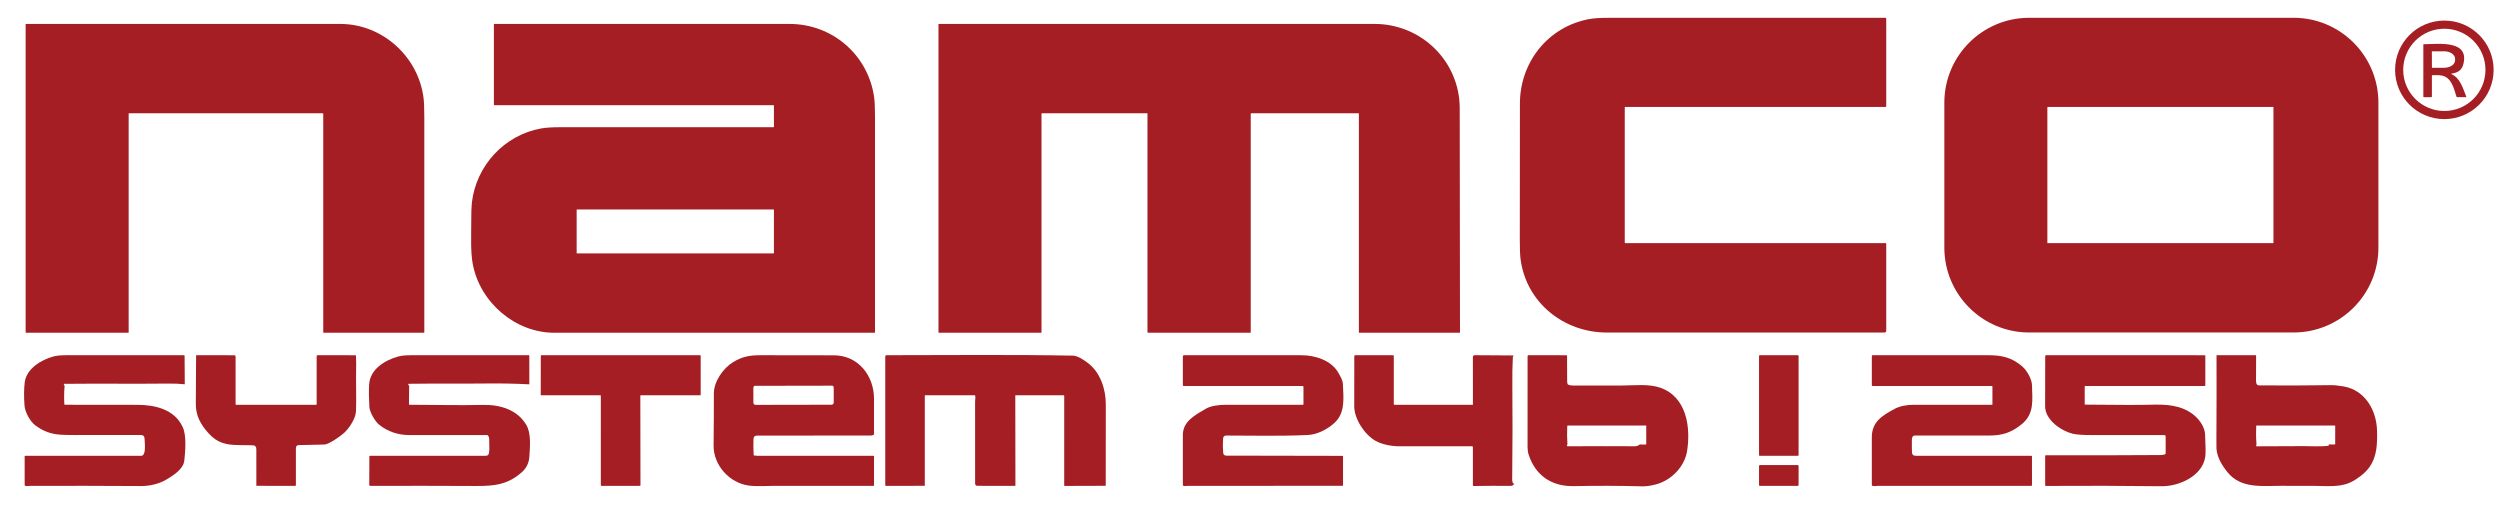
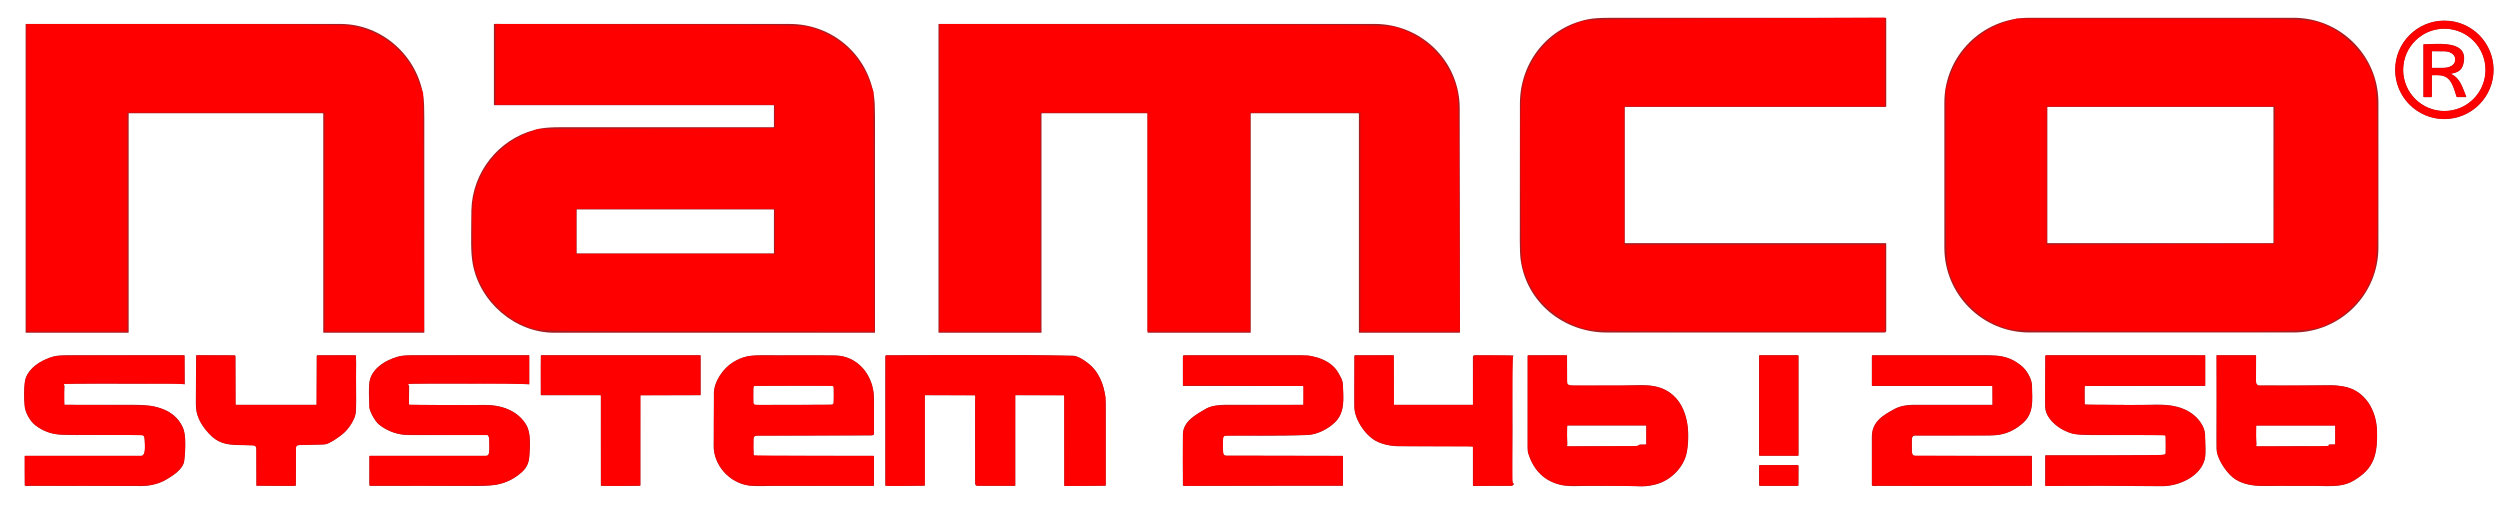
<svg xmlns="http://www.w3.org/2000/svg" version="1.1" viewBox="0.00 0.00 2560.00 519.00" id="svg70">
  <defs id="defs74" />
  <g fill="#a51e23" id="g56">
    <path d="   M 1664.38 249.00   L 1930.97 249.00   A 0.53 0.53 0.0 0 1 1931.50 249.53   L 1931.50 338.77   A 1.71 1.71 0.0 0 1 1929.79 340.48   Q 1787.07 340.52 1645.50 340.53   C 1601.64 340.53 1563.23 310.33 1557.12 265.91   Q 1556.28 259.81 1556.27 245.94   Q 1556.24 175.97 1556.40 105.99   C 1556.49 63.54 1585.23 27.48 1626.95 19.60   Q 1634.05 18.26 1646.77 18.26   Q 1788.33 18.24 1930.72 18.25   Q 1931.50 18.25 1931.50 19.03   L 1931.50 108.75   A 0.75 0.75 0.0 0 1 1930.75 109.50   L 1664.25 109.50   A 0.50 0.50 0.0 0 0 1663.75 110.00   L 1663.75 248.38   Q 1663.75 249.00 1664.38 249.00   Z" id="path14" />
    <path d="   M 2435.49 253.56   A 86.91 86.91 0.0 0 1 2348.58 340.47   L 2077.92 340.47   A 86.91 86.91 0.0 0 1 1991.01 253.56   L 1991.01 105.12   A 86.91 86.91 0.0 0 1 2077.92 18.21   L 2348.58 18.21   A 86.91 86.91 0.0 0 1 2435.49 105.12   L 2435.49 253.56   Z   M 2328.00 109.91   A 0.41 0.41 0.0 0 0 2327.59 109.50   L 2096.91 109.50   A 0.41 0.41 0.0 0 0 2096.50 109.91   L 2096.50 248.59   A 0.41 0.41 0.0 0 0 2096.91 249.00   L 2327.59 249.00   A 0.41 0.41 0.0 0 0 2328.00 248.59   L 2328.00 109.91   Z" id="path16" />
    <path d="   M 2553.47 71.52   A 50.45 50.45 0.0 0 1 2503.02 121.97   A 50.45 50.45 0.0 0 1 2452.57 71.52   A 50.45 50.45 0.0 0 1 2503.02 21.07   A 50.45 50.45 0.0 0 1 2553.47 71.52   Z   M 2545.11 71.53   A 42.11 42.11 0.0 0 0 2503.00 29.42   A 42.11 42.11 0.0 0 0 2460.89 71.53   A 42.11 42.11 0.0 0 0 2503.00 113.64   A 42.11 42.11 0.0 0 0 2545.11 71.53   Z" id="path18" />
    <path d="   M 131.75 116.25   L 131.75 340.25   A 0.50 0.50 0.0 0 1 131.25 340.75   L 26.75 340.75   Q 26.25 340.75 26.25 340.25   L 26.25 24.98   A 0.48 0.48 0.0 0 1 26.73 24.50   Q 187.56 24.49 348.50 24.51   C 391.26 24.51 428.33 57.68 433.72 100.33   Q 434.49 106.43 434.49 120.30   Q 434.51 230.32 434.50 340.41   A 0.34 0.34 0.0 0 1 434.16 340.75   L 331.50 340.75   Q 331.00 340.75 331.00 340.25   L 331.00 116.50   Q 331.00 116.00 330.50 116.00   L 132.00 116.00   A 0.25 0.25 0.0 0 0 131.75 116.25   Z" id="path20" />
    <path d="   M 792.15 107.74   L 506.50 107.75   A 0.75 0.75 0.0 0 1 505.75 107.00   L 505.75 24.98   A 0.48 0.47 -90.0 0 1 506.22 24.50   Q 657.31 24.49 808.50 24.51   C 852.16 24.51 888.77 55.97 895.05 99.11   Q 896.00 105.59 896.00 119.05   Q 896.00 229.66 896.00 340.34   A 0.41 0.41 0.0 0 1 895.59 340.75   Q 731.72 340.75 567.75 340.75   C 527.50 340.76 491.37 309.62 484.07 270.16   C 481.75 257.60 482.59 241.52 482.55 227.55   Q 482.52 213.49 483.19 207.58   C 487.55 169.56 516.49 138.17 554.40 131.48   Q 561.32 130.26 574.32 130.26   Q 683.20 130.24 792.15 130.25   A 0.35 0.34 0.0 0 0 792.50 129.91   L 792.50 108.09   A 0.35 0.35 0.0 0 0 792.15 107.74   Z   M 792.50 214.76   A 0.26 0.26 0.0 0 0 792.24 214.50   L 590.76 214.50   A 0.26 0.26 0.0 0 0 590.50 214.76   L 590.50 259.24   A 0.26 0.26 0.0 0 0 590.76 259.50   L 792.24 259.50   A 0.26 0.26 0.0 0 0 792.50 259.24   L 792.50 214.76   Z" id="path22" />
    <path d="   M 1175.00 116.25   A 0.25 0.25 0.0 0 0 1174.75 116.00   L 1067.00 116.00   A 0.50 0.50 0.0 0 0 1066.50 116.50   L 1066.50 340.25   Q 1066.50 340.75 1066.00 340.75   L 961.50 340.75   Q 961.00 340.75 961.00 340.25   L 961.00 24.98   A 0.48 0.47 -90.0 0 1 961.47 24.50   Q 1184.44 24.49 1407.50 24.49   C 1455.31 24.49 1494.64 62.55 1494.75 110.81   Q 1495.03 225.48 1495.03 340.25   A 0.50 0.50 0.0 0 1 1494.53 340.75   L 1391.97 340.75   A 0.48 0.47 -0.0 0 1 1391.49 340.28   L 1391.50 116.50   Q 1391.50 116.00 1391.00 116.00   L 1281.25 116.00   Q 1280.75 116.00 1280.75 116.50   L 1280.75 340.25   Q 1280.75 340.75 1280.25 340.75   L 1175.75 340.75   A 0.75 0.75 0.0 0 1 1175.00 340.00   L 1175.00 116.25   Z" id="path24" />
    <path d="   M 2510.43 75.97   C 2519.11 79.95 2521.81 89.68 2525.42 98.86   Q 2525.67 99.50 2524.98 99.50   L 2516.13 99.49   Q 2515.64 99.49 2515.48 99.03   C 2512.64 90.56 2510.67 79.68 2500.59 77.39   C 2497.78 76.75 2493.95 77.00 2490.75 77.00   Q 2490.25 77.00 2490.25 77.50   L 2490.25 98.75   Q 2490.25 99.50 2489.50 99.50   L 2482.25 99.50   Q 2481.50 99.50 2481.50 98.75   L 2481.50 45.77   Q 2481.50 45.30 2481.97 45.29   C 2496.93 45.17 2528.98 40.59 2522.44 65.80   C 2520.78 72.24 2516.44 74.45 2510.52 75.33   Q 2509.40 75.50 2510.43 75.97   Z   M 2490.22 52.92   L 2490.28 69.10   A 0.35 0.35 0.0 0 0 2490.63 69.45   L 2502.86 69.41   A 11.18 7.63 -0.2 0 0 2514.01 61.74   L 2514.01 60.12   A 11.18 7.63 -0.2 0 0 2502.80 52.53   L 2490.57 52.57   A 0.35 0.35 0.0 0 0 2490.22 52.92   Z" id="path26" />
    <path d="   M 324.25 413.87   L 324.25 364.73   A 1.02 1.02 0.0 0 1 325.27 363.71   L 364.03 363.77   Q 364.55 363.77 364.52 364.29   C 364.39 366.78 364.78 369.31 364.73 371.58   C 364.31 392.69 365.07 407.23 364.57 420.13   Q 364.40 424.42 362.80 428.19   Q 359.18 436.69 352.61 443.06   C 349.53 446.05 336.90 455.06 332.24 455.19   Q 319.24 455.55 306.28 455.78   C 303.59 455.83 302.99 457.08 302.99 459.61   Q 303.01 478.17 303.00 496.78   A 0.73 0.73 0.0 0 1 302.27 497.51   L 262.81 497.49   A 0.31 0.31 0.0 0 1 262.50 497.18   Q 262.51 478.58 262.49 459.98   Q 262.48 456.07 258.75 455.98   Q 251.91 455.81 245.07 455.77   C 231.67 455.68 222.46 453.63 213.56 443.68   C 205.49 434.66 200.43 425.87 200.52 413.40   Q 200.69 388.77 200.81 364.15   Q 200.81 363.71 201.24 363.71   L 239.73 363.77   Q 241.25 363.77 241.25 365.29   L 241.25 414.00   A 0.50 0.50 0.0 0 0 241.75 414.50   L 323.62 414.50   Q 324.25 414.50 324.25 413.87   Z" id="path28" />
    <path d="   M 614.70 404.75   L 554.28 404.75   A 0.56 0.56 0.0 0 1 553.72 404.19   L 553.77 364.31   A 0.56 0.56 0.0 0 1 554.33 363.75   L 716.94 363.75   A 0.56 0.56 0.0 0 1 717.50 364.31   L 717.50 404.19   A 0.56 0.56 0.0 0 1 716.94 404.75   L 656.26 404.75   A 0.56 0.56 0.0 0 0 655.70 405.31   L 655.85 496.93   A 0.56 0.56 0.0 0 1 655.29 497.49   L 615.81 497.54   A 0.56 0.56 0.0 0 1 615.25 496.98   L 615.26 405.31   A 0.56 0.56 0.0 0 0 614.70 404.75   Z" id="path30" />
    <path d="   M 1089.13 404.75   L 1039.89 404.75   A 0.23 0.23 0.0 0 0 1039.66 404.98   L 1039.79 496.96   A 0.57 0.57 0.0 0 1 1039.22 497.53   L 1000.76 497.49   A 2.25 2.24 0.1 0 1 998.52 495.25   Q 998.49 452.77 998.50 411.25   C 998.50 409.89 998.97 407.27 998.65 405.34   Q 998.56 404.75 997.96 404.75   L 947.50 404.75   A 0.50 0.50 0.0 0 0 947.00 405.25   L 947.00 496.99   A 0.49 0.49 0.0 0 1 946.51 497.48   L 907.14 497.53   Q 906.50 497.53 906.50 496.89   L 906.50 365.26   Q 906.50 363.73 908.03 363.73   C 971.23 363.76 1034.83 362.97 1098.45 364.17   C 1103.84 364.27 1110.25 368.85 1114.40 372.04   C 1126.82 381.57 1132.40 398.76 1132.34 414.06   Q 1132.16 455.54 1132.28 497.09   A 0.37 0.36 90.0 0 1 1131.92 497.46   L 1090.33 497.59   Q 1089.75 497.59 1089.75 497.01   L 1089.76 405.38   Q 1089.76 404.75 1089.13 404.75   Z" id="path32" />
    <path d="   M 1334.17 414.51   A 0.58 0.57 0.0 0 0 1334.75 413.94   L 1334.75 396.24   A 1.01 1.01 0.0 0 0 1333.74 395.23   L 1212.00 395.26   A 0.76 0.75 90.0 0 1 1211.25 394.50   L 1211.25 365.09   Q 1211.25 363.71 1212.63 363.71   Q 1272.27 363.78 1332.75 363.75   C 1347.02 363.74 1363.59 369.20 1370.66 382.03   C 1372.66 385.65 1374.97 389.20 1375.15 393.47   C 1375.77 408.10 1377.58 422.50 1366.79 432.75   C 1360.03 439.16 1349.18 444.98 1339.33 445.44   C 1311.60 446.74 1283.53 446.02 1255.75 446.00   C 1253.73 446.00 1252.60 446.92 1252.45 449.03   Q 1251.94 456.27 1252.52 463.49   Q 1252.76 466.56 1255.81 466.57   Q 1315.28 466.71 1374.74 466.80   Q 1375.25 466.80 1375.25 467.31   L 1375.25 496.91   Q 1375.25 497.49 1374.66 497.49   Q 1295.49 497.52 1216.41 497.50   C 1215.15 497.50 1213.39 498.07 1211.73 497.41   Q 1211.25 497.22 1211.25 496.70   Q 1211.25 470.94 1211.25 445.19   C 1211.25 431.43 1224.09 424.75 1235.29 418.28   C 1240.24 415.43 1249.04 414.50 1254.69 414.50   Q 1294.46 414.50 1334.17 414.51   Z" id="path34" />
    <path d="   M 1550.29 364.25   L 1549.60 364.76   Q 1549.19 365.06 1549.16 365.57   Q 1548.45 378.48 1548.65 396.81   Q 1549.07 434.73 1548.48 491.50   Q 1548.47 492.83 1549.30 494.90   Q 1549.45 495.25 1549.82 495.18   L 1550.70 495.00   Q 1549.75 497.56 1546.75 497.53   Q 1527.89 497.37 1508.94 497.67   A 0.68 0.67 89.2 0 1 1508.25 496.99   L 1508.25 457.73   A 0.73 0.73 0.0 0 0 1507.52 457.00   Q 1470.30 457.00 1432.99 457.00   C 1425.22 457.00 1415.38 455.25 1408.54 451.41   C 1397.33 445.12 1386.77 428.97 1386.74 416.07   Q 1386.68 390.53 1386.79 364.91   Q 1386.80 363.74 1387.97 363.74   L 1426.75 363.76   Q 1427.25 363.76 1427.25 364.25   L 1427.25 414.00   A 0.50 0.50 0.0 0 0 1427.75 414.50   L 1508.04 414.50   Q 1508.27 414.50 1508.27 414.27   L 1508.24 365.51   A 1.79 1.79 0.0 0 1 1510.03 363.72   Q 1529.35 363.73 1548.93 363.98   Q 1549.64 363.99 1550.29 364.25   Z" id="path36" />
    <path d="   M 1605.85 393.88   Q 1607.93 394.77 1610.31 394.77   Q 1635.86 394.78 1661.40 394.75   C 1673.81 394.74 1688.44 392.86 1700.31 397.07   C 1727.21 406.61 1731.45 437.75 1727.55 462.01   C 1724.97 478.03 1711.31 491.88 1695.80 495.98   Q 1687.56 498.17 1681.49 498.00   Q 1646.63 497.07 1611.75 497.79   C 1589.04 498.26 1572.47 487.15 1565.35 465.65   Q 1564.22 462.24 1564.22 457.71   Q 1564.28 410.91 1564.24 364.70   A 0.99 0.98 -90.0 0 1 1565.22 363.71   L 1604.26 363.77   A 0.40 0.39 0.0 0 1 1604.66 364.16   Q 1604.82 377.09 1604.76 390.00   Q 1604.75 391.61 1605.19 393.13   Q 1605.34 393.66 1605.85 393.88   Z   M 1605.04 455.00   L 1604.55 456.17   A 0.59 0.59 0.0 0 0 1605.09 457.00   Q 1639.82 456.77 1673.69 456.96   Q 1677.24 456.98 1679.02 455.15   L 1685.09 455.20   Q 1685.75 455.20 1685.75 454.55   L 1685.75 436.06   A 0.31 0.31 0.0 0 0 1685.44 435.75   L 1605.48 435.75   Q 1604.89 435.75 1604.86 436.35   Q 1604.42 445.85 1605.04 455.00   Z" id="path38" />
    <rect x="1801.25" y="363.73" width="40.50" height="103.02" rx="0.73" id="rect40" />
    <path d="   M 2040.25 414.41   L 2040.25 395.88   Q 2040.25 395.25 2039.63 395.25   L 1917.50 395.25   A 0.75 0.75 0.0 0 1 1916.75 394.50   L 1916.75 364.56   A 0.82 0.82 0.0 0 1 1917.57 363.74   Q 1976.73 363.76 2036.00 363.74   C 2049.94 363.74 2059.89 366.05 2070.51 374.98   C 2075.48 379.15 2080.69 388.15 2080.78 394.72   C 2080.98 409.56 2083.69 423.86 2069.61 434.92   C 2059.68 442.73 2050.59 445.93 2037.57 445.97   Q 1999.28 446.07 1961.00 445.98   C 1958.43 445.98 1957.83 447.94 1957.78 450.23   Q 1957.63 456.64 1957.87 463.03   C 1957.99 466.22 1959.70 466.75 1962.61 466.75   Q 2021.42 466.75 2080.17 466.75   A 0.56 0.56 0.0 0 1 2080.73 467.31   L 2080.76 496.77   A 0.74 0.74 0.0 0 1 2080.02 497.51   Q 2001.11 497.49 1922.85 497.50   C 1921.39 497.50 1919.23 498.11 1917.24 497.42   Q 1916.75 497.25 1916.75 496.73   Q 1916.75 472.21 1916.74 447.71   C 1916.74 431.95 1927.39 425.48 1940.29 418.58   C 1945.65 415.71 1953.15 414.50 1959.18 414.50   Q 1999.71 414.50 2040.16 414.50   A 0.09 0.09 0.0 0 0 2040.25 414.41   Z" id="path42" />
    <path d="   M 2135.26 414.33   Q 2187.69 414.90 2202.00 414.44   C 2217.68 413.92 2232.73 414.61 2245.41 424.09   C 2251.43 428.59 2257.61 436.73 2258.01 444.68   Q 2258.90 462.69 2258.23 467.52   C 2255.45 487.46 2231.24 498.11 2213.50 497.90   Q 2154.22 497.20 2094.87 497.59   A 0.62 0.61 -0.0 0 1 2094.25 496.98   L 2094.25 466.76   Q 2094.25 466.20 2094.81 466.20   Q 2153.56 466.36 2212.17 465.97   Q 2214.78 465.95 2216.76 465.34   A 1.28 1.28 0.0 0 0 2217.66 464.12   L 2217.62 446.86   A 1.34 1.33 0.0 0 0 2216.28 445.53   Q 2178.62 445.44 2142.25 445.50   Q 2128.09 445.53 2122.36 444.12   C 2110.71 441.25 2094.24 430.07 2094.20 416.14   Q 2094.14 390.15 2094.30 364.70   Q 2094.31 363.74 2095.27 363.74   L 2257.75 363.76   A 0.50 0.49 0.0 0 1 2258.25 364.25   L 2258.25 394.47   A 0.78 0.78 0.0 0 1 2257.47 395.25   L 2135.21 395.25   Q 2134.74 395.25 2134.74 395.72   L 2134.74 413.81   Q 2134.74 414.33 2135.26 414.33   Z" id="path44" />
    <path d="   M 189.21 393.50   Q 181.00 392.68 172.77 392.78   C 137.21 393.18 101.64 392.64 66.06 393.04   Q 65.52 393.05 65.39 393.58   Q 65.20 394.36 66.17 394.91   Q 65.34 404.48 65.88 413.97   Q 65.91 414.47 66.41 414.47   Q 103.49 414.55 140.49 414.55   C 158.88 414.55 178.67 419.16 187.09 437.28   C 191.15 446.01 189.75 462.03 188.75 471.50   C 187.79 480.63 177.09 486.99 170.35 491.08   C 162.93 495.58 152.87 497.76 144.69 497.71   Q 87.66 497.35 30.63 497.54   C 29.26 497.54 27.46 498.07 25.71 497.41   Q 25.25 497.23 25.25 496.74   L 25.25 467.29   Q 25.25 466.77 25.77 466.77   Q 85.17 466.71 144.49 466.75   C 149.88 466.75 148.21 454.29 148.09 449.96   C 147.94 444.97 145.55 445.45 141.37 445.47   Q 116.18 445.59 91.01 445.43   C 84.76 445.39 72.60 445.67 63.42 445.22   C 52.47 444.69 44.27 441.72 35.94 435.38   C 30.71 431.39 25.60 421.93 25.11 415.40   Q 24.10 402.13 25.28 391.77   C 26.90 377.59 42.21 368.36 54.73 365.03   Q 59.54 363.75 67.40 363.75   Q 127.95 363.75 188.51 363.75   A 0.52 0.52 0.0 0 1 189.03 364.26   L 189.21 393.50   Z" id="path46" />
    <path d="   M 542.02 393.56   Q 520.67 392.44 499.30 392.69   C 472.40 393.00 445.51 392.61 418.59 393.01   Q 417.93 393.02 418.05 393.67   Q 418.20 394.51 418.98 394.97   L 418.78 414.01   Q 418.78 414.47 419.24 414.47   C 444.34 414.47 469.69 415.21 494.74 414.63   C 511.92 414.24 529.71 419.50 538.92 435.05   C 544.02 443.66 542.74 457.35 542.07 467.56   Q 541.45 477.15 534.71 483.20   C 520.68 495.81 507.43 497.75 488.19 497.65   Q 433.38 497.37 379.33 497.54   Q 378.12 497.55 378.12 496.34   L 378.22 467.38   A 0.65 0.65 0.0 0 1 378.87 466.73   Q 438.30 466.76 496.66 466.74   Q 498.73 466.74 499.60 466.14   C 501.78 464.62 500.97 455.19 500.93 449.76   Q 500.91 447.35 499.57 445.89   Q 499.20 445.49 498.66 445.49   Q 458.94 445.53 419.25 445.50   Q 401.65 445.49 388.24 434.92   C 384.22 431.75 378.53 421.96 378.24 416.87   Q 377.45 403.15 377.99 393.76   C 378.89 377.94 394.37 368.72 407.80 365.06   Q 412.66 363.74 421.33 363.74   Q 481.43 363.76 541.59 363.75   A 0.41 0.41 0.0 0 1 542.00 364.16   L 542.02 393.56   Z" id="path48" />
    <path d="   M 772.17 466.42   C 773.37 466.41 774.63 466.74 775.73 466.74   Q 835.10 466.76 894.44 466.75   A 0.56 0.56 0.0 0 1 895.00 467.31   L 895.00 496.98   A 0.54 0.54 0.0 0 1 894.46 497.52   Q 843.69 497.48 793.00 497.50   C 787.21 497.50 775.13 498.31 767.00 497.25   C 746.87 494.65 730.48 476.36 730.71 456.00   Q 731.08 422.56 730.98 403.07   C 730.92 390.74 740.53 377.02 750.74 370.79   C 759.98 365.16 767.48 363.75 779.13 363.74   Q 816.57 363.72 853.98 363.84   C 878.79 363.92 894.96 384.65 894.99 408.24   Q 895.01 426.37 895.00 444.47   Q 895.00 445.01 894.53 445.29   Q 893.37 445.99 891.69 445.99   Q 833.50 445.99 775.31 446.05   Q 771.69 446.05 771.57 449.53   Q 771.27 457.95 771.78 466.06   Q 771.81 466.43 772.17 466.42   Z   M 773.66 414.58   L 851.56 414.44   A 2.19 2.19 0.0 0 0 853.74 412.25   L 853.72 397.12   A 2.18 1.40 89.9 0 0 852.31 394.94   L 772.83 395.08   A 2.18 1.40 89.9 0 0 771.44 397.26   L 771.46 412.39   A 2.19 2.19 0.0 0 0 773.66 414.58   Z" id="path50" />
    <path d="   M 2310.72 393.05   A 2.73 2.72 78.0 0 0 2313.16 394.64   Q 2350.01 394.95 2386.75 394.40   Q 2391.83 394.33 2399.72 395.67   C 2421.81 399.43 2433.59 420.06 2434.10 441.19   C 2434.56 459.88 2433.19 475.74 2416.80 487.80   C 2409.82 492.94 2404.59 495.84 2395.82 497.10   C 2386.80 498.39 2376.77 497.56 2369.46 497.53   Q 2352.64 497.47 2335.83 497.49   C 2316.01 497.52 2294.51 500.49 2280.85 483.43   C 2275.11 476.25 2270.37 468.36 2269.66 459.50   Q 2269.56 458.30 2269.61 449.39   Q 2269.86 406.73 2269.72 364.09   A 0.34 0.34 0.0 0 1 2270.06 363.75   L 2309.78 363.75   A 0.49 0.48 90.0 0 1 2310.26 364.24   Q 2310.26 376.95 2310.15 389.75   Q 2310.14 391.76 2310.72 393.05   Z   M 2310.67 455.21   Q 2310.22 455.81 2310.29 456.48   Q 2310.34 457.03 2310.89 457.03   Q 2335.23 457.07 2359.57 456.83   C 2365.58 456.77 2376.09 457.50 2384.00 456.55   Q 2384.83 456.45 2384.75 455.09   L 2390.64 455.16   Q 2391.25 455.17 2391.25 454.56   L 2391.25 436.15   A 0.41 0.40 0.0 0 0 2390.84 435.75   L 2310.78 435.75   Q 2310.37 435.75 2310.35 436.17   Q 2309.91 445.71 2310.67 455.21   Z" id="path52" />
    <rect x="1801.25" y="476.26" width="40.50" height="21.30" rx="0.88" id="rect54" />
  </g>
+   <path style="fill:#ff0000;fill-opacity:1;stroke-width:1.59" d="M 27.032,182.07 V 24.647 H 186.725 c 104.03,0 164.028,0.59 172.131,1.692 17.196,2.339 35.711,11.376 47.953,23.403 10.339,10.158 16.332,19.56 22.399,35.139 l 4.099,10.526 0.472,122.042 0.472,122.042 H 383.294 332.337 V 227.388 115.284 H 231.364 130.39 V 227.388 339.492 H 78.711 27.032 Z" id="path1" />
+   <path style="fill:#ff0000;fill-opacity:1;stroke-width:1.59" d="m 547.424,337.041 c -26.198,-7.056 -49.011,-28.153 -58.995,-54.561 -3.653,-9.661 -4.053,-13.231 -4.657,-41.576 -0.526,-24.678 -0.139,-33.243 1.895,-41.958 6.706,-28.73 27.857,-52.75 55.77,-63.337 l 9.541,-3.618 121.247,-0.45 121.247,-0.45 V 119.212 107.334 H 650.362 507.251 V 65.932 24.53 l 157.82,0.486 c 148.378,0.457 158.343,0.662 166.566,3.417 29.222,9.794 47.987,27.308 58.676,54.764 l 4.134,10.62 0.453,122.837 0.453,122.837 -169.802,-0.105 c -140.875,-0.087 -171.22,-0.487 -178.127,-2.347 z M 793.474,236.929 V 213.872 H 691.705 589.937 v 23.057 23.057 h 101.768 101.768 z" id="path3" />
+   <path style="fill:#ff0000;fill-opacity:1;stroke-width:1.59" d="M 962.027,182.028 V 24.565 l 230.171,0.45 c 218.501,0.427 230.614,0.598 238.917,3.373 29.771,9.95 50.122,30.319 59.809,59.864 2.64,8.053 2.911,18.352 3.422,129.993 l 0.555,121.247 h -50.974 -50.974 V 227.388 115.284 h -56.45 -56.45 v 112.104 112.104 h -52.474 -52.474 V 227.388 115.284 h -54.859 -54.859 v 112.104 112.104 h -51.679 -51.679 z" id="path4" />
+   <path style="fill:#ff0000;fill-opacity:1;stroke-width:1.59" d="m 1623.52,336.976 c -14.556,-3.84 -28.305,-11.551 -39.608,-22.214 -11.041,-10.416 -16.869,-19.416 -22.814,-35.229 -3.37,-8.964 -3.477,-11.478 -4.001,-93.565 -0.605,-94.754 -0.281,-98.561 10.201,-119.978 10.198,-20.836 31.643,-38.357 54.752,-44.734 5.235,-1.445 45.584,-2.094 157.7,-2.537 l 150.665,-0.596 v 45.4 45.4 h -133.571 -133.571 v 70.761 70.761 h 133.571 133.571 v 44.524 44.524 l -149.074,-0.105 c -124.952,-0.088 -150.49,-0.478 -157.82,-2.412 z" id="path5" />
+   <path style="fill:#ff0000;fill-opacity:1;stroke-width:1.59" d="m 2058.058,337.207 c -29.777,-7.215 -55.459,-32.486 -63.193,-62.181 -2.043,-7.843 -2.435,-23.361 -2.435,-96.389 V 91.596 l 3.95,-12.406 c 8.491,-26.663 30.129,-48.068 57.203,-56.587 l 11.197,-3.523 h 147.087 c 160.473,0 154.97,-0.293 174.914,9.32 13.166,6.346 30.813,23.598 37.789,36.942 9.606,18.376 9.865,21.374 9.891,114.405 0.026,92.904 -0.046,93.727 -9.943,113.631 -6.78,13.634 -22.512,29.367 -36.147,36.147 -20.792,10.339 -14.395,9.981 -175.646,9.832 -112.296,-0.104 -148.29,-0.604 -154.668,-2.15 z m 271.098,-157.921 0.414,-70.363 h -116.891 -116.891 v 70.771 70.771 l 116.477,-0.408 116.477,-0.408 z" id="path6" />
+   <path style="fill:#ff0000;fill-opacity:1;stroke-width:0.398" d="m 2497.011,121.406 c -18.496,-2.153 -34.831,-15.206 -41.242,-32.956 -3.683,-10.198 -3.893,-21.684 -0.585,-32.03 2.544,-7.955 6.385,-14.209 12.458,-20.282 7.892,-7.892 17.259,-12.648 28.233,-14.335 4.954,-0.762 12.814,-0.487 17.719,0.619 34.722,7.83 50.747,47.424 31.129,76.91 -10.425,15.669 -28.983,24.255 -47.712,22.074 z m 12.31,-8.103 c 14.03,-2.115 25.819,-10.886 31.88,-23.719 5.426,-11.489 5.442,-24.546 0.044,-35.966 -2.346,-4.963 -4.553,-8.119 -8.34,-11.924 -12.514,-12.573 -31.403,-15.931 -47.805,-8.497 -8.607,3.901 -16.476,11.856 -20.639,20.866 -3.077,6.661 -4.422,15.954 -3.37,23.29 0.593,4.136 2.783,10.84 4.662,14.278 8.609,15.743 25.887,24.338 43.567,21.673 z" id="path7" />
+   <path style="fill:#ff0000;fill-opacity:1;stroke-width:0.398" d="M 2481.791,72.392 V 45.6 l 5.859,-0.293 c 7.838,-0.392 17.847,-0.028 21.769,0.791 6.35,1.327 11.054,4.44 12.721,8.422 1.004,2.396 1.174,5.912 0.454,9.392 -1.339,6.477 -4.059,9.362 -10.169,10.787 -1.37,0.32 -2.561,0.652 -2.647,0.738 -0.086,0.086 1.048,0.954 2.52,1.93 3.149,2.086 5.879,5.317 7.813,9.25 1.421,2.889 5.011,11.662 5.011,12.245 0,0.177 -2.112,0.323 -4.693,0.323 h -4.693 l -1.525,-4.809 c -4.382,-13.817 -8.376,-17.453 -19.173,-17.453 h -4.898 v 11.131 11.131 h -4.174 -4.174 z m 23.403,-3.042 c 4.009,-0.65 6.976,-2.418 8.307,-4.95 0.86,-1.636 0.843,-5.762 -0.03,-7.094 -1.099,-1.678 -2.341,-2.688 -4.649,-3.783 -2.098,-0.995 -2.521,-1.043 -10.435,-1.183 l -8.249,-0.146 v 8.786 8.786 l 6.261,-0.003 c 3.444,-0.002 7.401,-0.188 8.794,-0.414 z" id="path8" />
+   <path style="fill:#ff0000;fill-opacity:1;stroke-width:0.398" d="m 2311.449,497.225 c -7.36,-0.514 -13.153,-1.971 -18.856,-4.743 -4.169,-2.027 -4.877,-2.542 -8.57,-6.243 -5.89,-5.902 -10.219,-12.662 -12.823,-20.021 l -1.095,-3.094 -0.108,-49.592 -0.108,-49.592 h 20.084 20.084 v 14.342 14.342 l 1.209,1.209 1.208,1.209 40.632,-0.118 c 39.974,-0.116 40.706,-0.104 45.21,0.726 5.593,1.031 10.007,2.555 14.149,4.886 4.261,2.398 11.123,9.23 13.787,13.73 5.915,9.989 8.279,21.025 7.656,35.741 -0.84,19.839 -6.136,30.2 -20.307,39.727 -6.467,4.348 -11.986,6.425 -19.494,7.338 -2.444,0.297 -16.055,0.41 -42.335,0.351 -21.303,-0.048 -39.449,-0.137 -40.323,-0.198 z m 72.667,-40.485 c 0.373,-0.143 0.678,-0.502 0.678,-0.798 0,-0.399 0.845,-0.567 3.28,-0.653 l 3.28,-0.115 v -9.74 -9.74 h -40.548 -40.548 l -0.026,10.535 c -0.015,5.794 0.037,10.663 0.115,10.819 0.175,0.354 72.836,0.05 73.771,-0.309 z" id="path9" />
+   <path style="fill:#ff0000;fill-opacity:1;stroke-width:0.398" d="m 2178.474,497.406 c -19.131,-0.167 -45.831,-0.197 -59.332,-0.066 l -24.548,0.238 v -15.537 -15.537 l 42.834,-0.045 c 56.398,-0.059 78.866,-0.368 79.744,-1.097 0.576,-0.479 0.657,-1.679 0.657,-9.79 0,-6.993 -0.123,-9.347 -0.505,-9.664 -0.345,-0.286 -14.319,-0.472 -44.027,-0.586 -45.109,-0.173 -46.912,-0.238 -52.472,-1.882 -3.265,-0.965 -9.209,-3.845 -12.376,-5.995 -5.943,-4.036 -11.497,-10.697 -13.014,-15.607 -1.224,-3.962 -1.356,-8.26 -1.042,-33.824 l 0.296,-24.073 h 81.645 81.645 v 15.504 15.504 h -61.575 c -55.782,0 -61.598,0.059 -61.816,0.629 -0.396,1.031 -0.261,17.806 0.148,18.453 0.331,0.523 5.484,0.604 42.033,0.659 36.401,0.055 42.198,0.145 45.954,0.716 13.876,2.107 24.594,8.31 30.807,17.827 3.96,6.066 4.453,8.575 4.564,23.224 0.093,12.173 -0.052,13.319 -2.311,18.268 -1.75,3.835 -3.419,6.182 -6.613,9.305 -7.839,7.664 -21.094,13.094 -33.13,13.572 -1.53,0.061 -18.436,-0.026 -37.567,-0.194 z" id="path10" />
+   <path style="fill:#ff0000;fill-opacity:1;stroke-width:0.398" d="m 1917.377,497.172 c -0.415,-0.264 -0.49,-5.579 -0.386,-27.523 0.119,-25.108 0.185,-27.364 0.858,-29.383 1.932,-5.794 5.069,-10.026 10.397,-14.025 4.373,-3.282 12.707,-7.947 16.518,-9.246 6.333,-2.159 6.552,-2.168 52.94,-2.17 l 42.841,-0.002 -0.106,-9.839 -0.106,-9.839 -61.721,-0.101 -61.721,-0.101 0.104,-15.403 0.104,-15.403 h 63.804 c 60.738,0 63.995,0.036 67.779,0.746 7.204,1.352 12.332,3.517 18.315,7.73 4.821,3.395 8.038,7.118 10.702,12.385 2.366,4.678 2.64,6.023 2.999,14.718 0.737,17.864 -1.108,24.975 -8.352,32.205 -7.736,7.721 -17.25,12.244 -28.357,13.483 -2.47,0.275 -18.082,0.426 -44.119,0.426 h -40.296 l -0.95,1.011 c -0.879,0.936 -0.962,1.393 -1.11,6.162 -0.216,6.949 0.198,11.656 1.127,12.803 l 0.724,0.894 60.559,0.199 60.559,0.199 0.104,14.881 c 0.082,11.641 -0.01,14.95 -0.398,15.2 -0.664,0.422 -162.147,0.414 -162.812,-0.008 z" id="path11" />
+   <path style="fill:#ff0000;fill-opacity:1;stroke-width:0.398" d="M 1801.614,415.222 V 363.94 h 19.877 19.877 v 51.282 51.282 h -19.877 -19.877 z" id="path12" />
+   <path style="fill:#ff0000;fill-opacity:1;stroke-width:0.398" d="m 1801.883,497.25 c -0.148,-0.148 -0.269,-4.89 -0.269,-10.538 v -10.27 h 19.883 19.883 l -0.106,10.435 -0.106,10.435 -19.509,0.103 c -10.73,0.057 -19.629,-0.018 -19.777,-0.166 z" id="path13" />
+   <path style="fill:#ff0000;fill-opacity:1;stroke-width:0.398" d="m 1676.741,497.743 c -0.136,-0.144 -17.041,-0.312 -37.567,-0.374 -36.456,-0.11 -37.398,-0.132 -40.699,-0.953 -7.094,-1.763 -12.13,-4.076 -17.259,-7.925 -6.85,-5.141 -12.386,-13.229 -15.595,-22.782 l -1.135,-3.379 v -49.095 -49.095 l 19.949,-0.103 19.949,-0.103 0.126,14.549 0.126,14.549 0.912,0.738 c 0.501,0.406 1.746,0.863 2.767,1.016 1.02,0.153 19.026,0.187 40.012,0.074 21.384,-0.114 39.565,-0.047 41.359,0.152 9.888,1.099 18.034,4.709 24.385,10.808 6.537,6.277 10.713,14.439 13.075,25.551 1.012,4.764 1.089,5.796 1.106,14.859 0.019,10.501 -0.383,14.497 -2.04,20.255 -3.051,10.603 -11.935,20.894 -22.633,26.218 -6.165,3.068 -13.083,4.721 -21.224,5.071 -2.952,0.127 -5.478,0.113 -5.614,-0.03 z m 1.164,-41.603 c 1.017,-0.593 2.075,-0.767 4.671,-0.767 h 3.356 v -9.938 -9.938 h -40.524 -40.524 l -0.258,1.72 c -0.191,1.271 -0.025,19.945 0.177,19.945 0.018,0 16.177,-0.057 35.91,-0.128 34.594,-0.123 35.924,-0.155 37.192,-0.894 z" id="path15" />
+   <path style="fill:#ff0000;fill-opacity:1;stroke-width:0.398" d="m 1508.633,477.848 c 0,-10.795 -0.108,-19.911 -0.241,-20.256 -0.218,-0.567 -3.91,-0.629 -37.666,-0.635 -20.622,-0.003 -39.512,-0.179 -42.073,-0.391 -14.907,-1.235 -24.285,-6.073 -32.226,-16.623 -4.742,-6.3 -8.085,-13.549 -9.017,-19.553 -0.327,-2.108 -0.428,-10.781 -0.343,-29.616 l 0.12,-26.635 19.973,-0.103 19.973,-0.103 0.102,25.346 0.102,25.346 h 40.548 40.548 l 0.102,-24.809 c 0.072,-17.52 0.233,-24.966 0.546,-25.343 0.359,-0.432 3.752,-0.533 17.787,-0.531 9.539,0.002 18.544,0.116 20.011,0.255 2.567,0.242 2.65,0.283 2.203,1.09 -0.624,1.127 -0.87,127.004 -0.251,128.943 0.226,0.711 0.617,1.292 0.867,1.292 0.25,0 0.053,0.403 -0.439,0.894 l -0.894,0.894 -19.866,0.082 -19.866,0.082 z" id="path17" />
+   <path style="fill:#ff0000;fill-opacity:1;stroke-width:0.398" d="m 1211.776,497.084 c -0.64,-0.679 -0.715,-50.831 -0.082,-54.829 1.272,-8.028 7.355,-14.419 21.367,-22.449 3.858,-2.211 5.971,-3.06 10.034,-4.031 2.726,-0.652 6.587,-0.727 47.293,-0.929 l 44.325,-0.219 0.106,-9.64 c 0.059,-5.302 0.059,-9.683 0,-9.736 -0.059,-0.053 -27.834,-0.187 -61.724,-0.298 l -61.617,-0.202 -0.104,-14.861 c -0.076,-10.799 0.021,-15.012 0.355,-15.415 0.39,-0.47 10.129,-0.535 64.504,-0.43 l 64.045,0.124 3.873,0.888 c 10.292,2.359 18.566,6.928 23.391,12.918 2.037,2.529 5.545,8.645 6.545,11.409 1.158,3.204 1.759,18.601 0.971,24.886 -0.583,4.653 -1.404,7.482 -3.268,11.26 -4.438,8.998 -17.988,17.709 -30.395,19.54 -2.123,0.313 -16.401,0.518 -45.145,0.647 -39.874,0.179 -42.086,0.226 -42.933,0.911 -0.8,0.647 -0.914,1.173 -1.092,5.032 -0.109,2.37 -0.105,6.321 0.01,8.78 0.184,3.954 0.311,4.574 1.104,5.367 l 0.896,0.896 60.414,0.103 60.414,0.103 v 15.102 15.102 h -52.21 c -28.715,0 -65.343,0.112 -81.395,0.248 -23.956,0.204 -29.274,0.154 -29.682,-0.278 z" id="path19" />
+   <path style="fill:#ff0000;fill-opacity:1;stroke-width:0.398" d="m 906.954,497.014 c -0.104,-0.273 -0.143,-30.282 -0.087,-66.686 l 0.102,-66.189 54.661,-0.3 c 69.44,-0.381 136.67,0.163 139.931,1.131 4.593,1.364 11.493,5.787 16.11,10.328 6.345,6.24 11.043,15.612 13.386,26.699 l 0.904,4.28 0.119,45.354 0.119,45.354 -9.257,0.262 c -5.091,0.144 -14.578,0.262 -21.082,0.263 l -11.825,9.1e-4 -0.101,-46.412 -0.101,-46.412 -25.142,-0.102 -25.142,-0.102 -0.101,46.415 -0.101,46.415 -19.65,-0.045 -19.65,-0.045 -0.743,-0.918 c -0.717,-0.885 -0.741,-2.518 -0.681,-46.267 l 0.062,-45.35 -25.881,-0.102 -25.881,-0.102 v 46.251 46.251 l -11.032,0.262 c -18.073,0.429 -28.716,0.343 -28.936,-0.233 z" id="path21" />
+   <path style="fill:#ff0000;fill-opacity:1;stroke-width:0.398" d="m 767.336,497.088 c -4.084,-0.532 -8.408,-1.878 -12.622,-3.929 -11.848,-5.767 -20.369,-16.658 -23.067,-29.484 -0.825,-3.92 -0.845,-60.573 -0.023,-65.149 1.501,-8.361 7.274,-17.867 14.629,-24.093 5.199,-4.4 12.321,-7.876 19.346,-9.442 3.785,-0.843 4.281,-0.852 48.546,-0.852 47.272,0 45.99,-0.045 52.077,1.844 14.955,4.642 26.065,19.02 28.209,36.508 0.234,1.912 0.413,11.821 0.413,22.915 0,18.221 -0.047,19.569 -0.696,19.887 -0.383,0.187 -27.748,0.43 -60.811,0.539 l -60.116,0.199 -0.905,0.907 c -0.89,0.892 -0.905,1.064 -0.898,10.012 0.004,5.007 0.153,9.25 0.331,9.428 0.178,0.178 27.95,0.371 61.714,0.428 l 61.39,0.104 -0.104,15.201 -0.104,15.201 -62.413,0.05 c -34.327,0.027 -63.531,-0.096 -64.897,-0.274 z m 85.999,-83.234 c 0.754,-1.031 0.832,-17.684 0.087,-18.429 -0.365,-0.365 -9.997,-0.477 -40.932,-0.477 -39.59,0 -40.464,0.016 -40.866,0.769 -0.246,0.46 -0.412,4.131 -0.412,9.143 0,7.876 0.048,8.422 0.804,9.179 0.798,0.798 1.109,0.803 40.779,0.696 39.046,-0.106 39.988,-0.127 40.539,-0.88 z" id="path23" />
+   <path style="fill:#ff0000;fill-opacity:1;stroke-width:0.398" d="m 615.644,497.246 c -0.146,-0.146 -0.265,-21.075 -0.265,-46.509 v -46.244 l -30.709,-0.102 -30.709,-0.102 -0.12,-17.293 c -0.066,-9.511 -0.006,-18.59 0.133,-20.175 l 0.253,-2.882 h 81.46 81.46 v 20.272 20.272 l -30.709,0.102 -30.709,0.102 -0.101,46.152 -0.101,46.152 -5.067,0.258 c -6.663,0.34 -34.475,0.337 -34.816,-0.003 z" id="path25" />
+   <path style="fill:#ff0000;fill-opacity:1;stroke-width:0.398" d="m 378.947,497.228 c -0.386,-0.14 -0.497,-3.557 -0.497,-15.254 v -15.073 h 60.244 60.244 l 0.938,-0.938 c 1.218,-1.218 1.552,-4.226 1.339,-12.058 -0.124,-4.562 -0.313,-6.173 -0.84,-7.16 l -0.68,-1.274 -43.429,-0.14 c -43.217,-0.139 -43.449,-0.144 -47.33,-1.025 -9.992,-2.267 -19.346,-7.339 -23.484,-12.733 -2.314,-3.017 -4.754,-7.405 -6.057,-10.893 l -1.073,-2.874 -0.035,-13.317 c -0.04,-14.87 0.038,-15.434 2.847,-20.8 4.81,-9.187 19.241,-17.897 32.009,-19.321 2.576,-0.287 24.348,-0.428 66.264,-0.428 h 62.428 v 14.744 14.744 l -2.485,-0.243 c -3.719,-0.364 -108.466,-0.744 -115.518,-0.419 -6.013,0.277 -6.093,0.292 -5.781,1.132 0.174,0.468 0.375,5.231 0.446,10.585 0.071,5.353 0.266,9.87 0.433,10.036 0.167,0.167 18.72,0.312 41.23,0.323 43.52,0.021 45.274,0.087 52.664,1.972 12.925,3.296 23.707,11.863 27.442,21.805 1.689,4.495 2.098,7.724 2.074,16.357 -0.04,13.945 -0.921,18.791 -4.359,23.966 -4.178,6.289 -14.649,13.117 -24.453,15.945 -8.509,2.455 -6.547,2.389 -73.263,2.459 -33.452,0.035 -61.046,-0.018 -61.319,-0.117 z" id="path27" />
+   <path style="fill:#ff0000;fill-opacity:1;stroke-width:0.398" d="m 271.227,497.213 -8.437,-0.116 -0.11,-19.659 -0.11,-19.659 -0.905,-0.905 c -0.885,-0.885 -1.164,-0.912 -12.249,-1.197 -12.579,-0.323 -17.107,-0.871 -22.015,-2.662 -4.722,-1.723 -7.714,-3.712 -11.973,-7.957 -6.728,-6.706 -11.598,-14.491 -13.568,-21.687 -0.828,-3.026 -0.878,-4.118 -1.024,-22.461 -0.084,-10.604 -0.028,-23.262 0.125,-28.129 l 0.278,-8.849 19.733,0.103 19.733,0.103 0.199,25.243 0.199,25.243 h 41.542 41.542 l 0.199,-25.243 0.199,-25.243 19.743,-0.103 19.743,-0.103 0.262,2.886 c 0.144,1.587 0.194,14.871 0.11,29.52 -0.167,29.163 -0.069,27.919 -2.629,33.391 -4.173,8.918 -10.831,15.643 -21.762,21.982 -5.651,3.277 -5.215,3.203 -21.288,3.591 -14.263,0.344 -14.394,0.355 -15.115,1.246 -0.684,0.844 -0.728,2.1 -0.728,20.689 0,17.679 -0.067,19.816 -0.629,20.031 -0.592,0.227 -11.861,0.207 -31.064,-0.056 z" id="path29" />
+   <path style="fill:#ff0000;fill-opacity:1;stroke-width:0.398" d="m 25.84,497.18 c -0.256,-0.085 -0.398,-5.5 -0.398,-15.206 v -15.073 h 60.191 60.191 l 1.013,-1.204 c 1.42,-1.688 1.652,-3.26 1.563,-10.584 -0.086,-7.104 -0.546,-9.095 -2.182,-9.456 -0.506,-0.112 -19.704,-0.271 -42.661,-0.353 -44.903,-0.161 -45.268,-0.177 -52.423,-2.293 -8.312,-2.458 -16.158,-7.717 -20.109,-13.478 -4.314,-6.291 -5.559,-10.384 -5.923,-19.479 -0.312,-7.782 0.04,-17.323 0.752,-20.419 2.512,-10.921 14.812,-20.899 30.595,-24.823 2.315,-0.576 9.331,-0.655 67.481,-0.768 l 64.897,-0.125 v 14.765 14.765 l -0.894,-0.319 c -1.167,-0.416 -95.09,-0.72 -110.713,-0.358 -10.996,0.255 -12.025,0.337 -12.025,0.962 0,0.376 0.125,0.808 0.278,0.961 0.153,0.153 0.287,4.7 0.298,10.104 l 0.02,9.826 42.735,0.235 c 45.911,0.253 44.33,0.181 52.474,2.366 7.438,1.995 13.279,5.079 17.99,9.5 5.023,4.714 8.415,10.45 9.649,16.322 1.234,5.871 1.104,21.918 -0.237,29.126 -0.967,5.197 -5.354,10.376 -13.133,15.506 -8.82,5.816 -15.282,8.305 -24.407,9.404 -2.46,0.296 -22.494,0.399 -64.102,0.329 -33.288,-0.056 -60.703,-0.161 -60.922,-0.234 z" id="path31" />
</svg>
